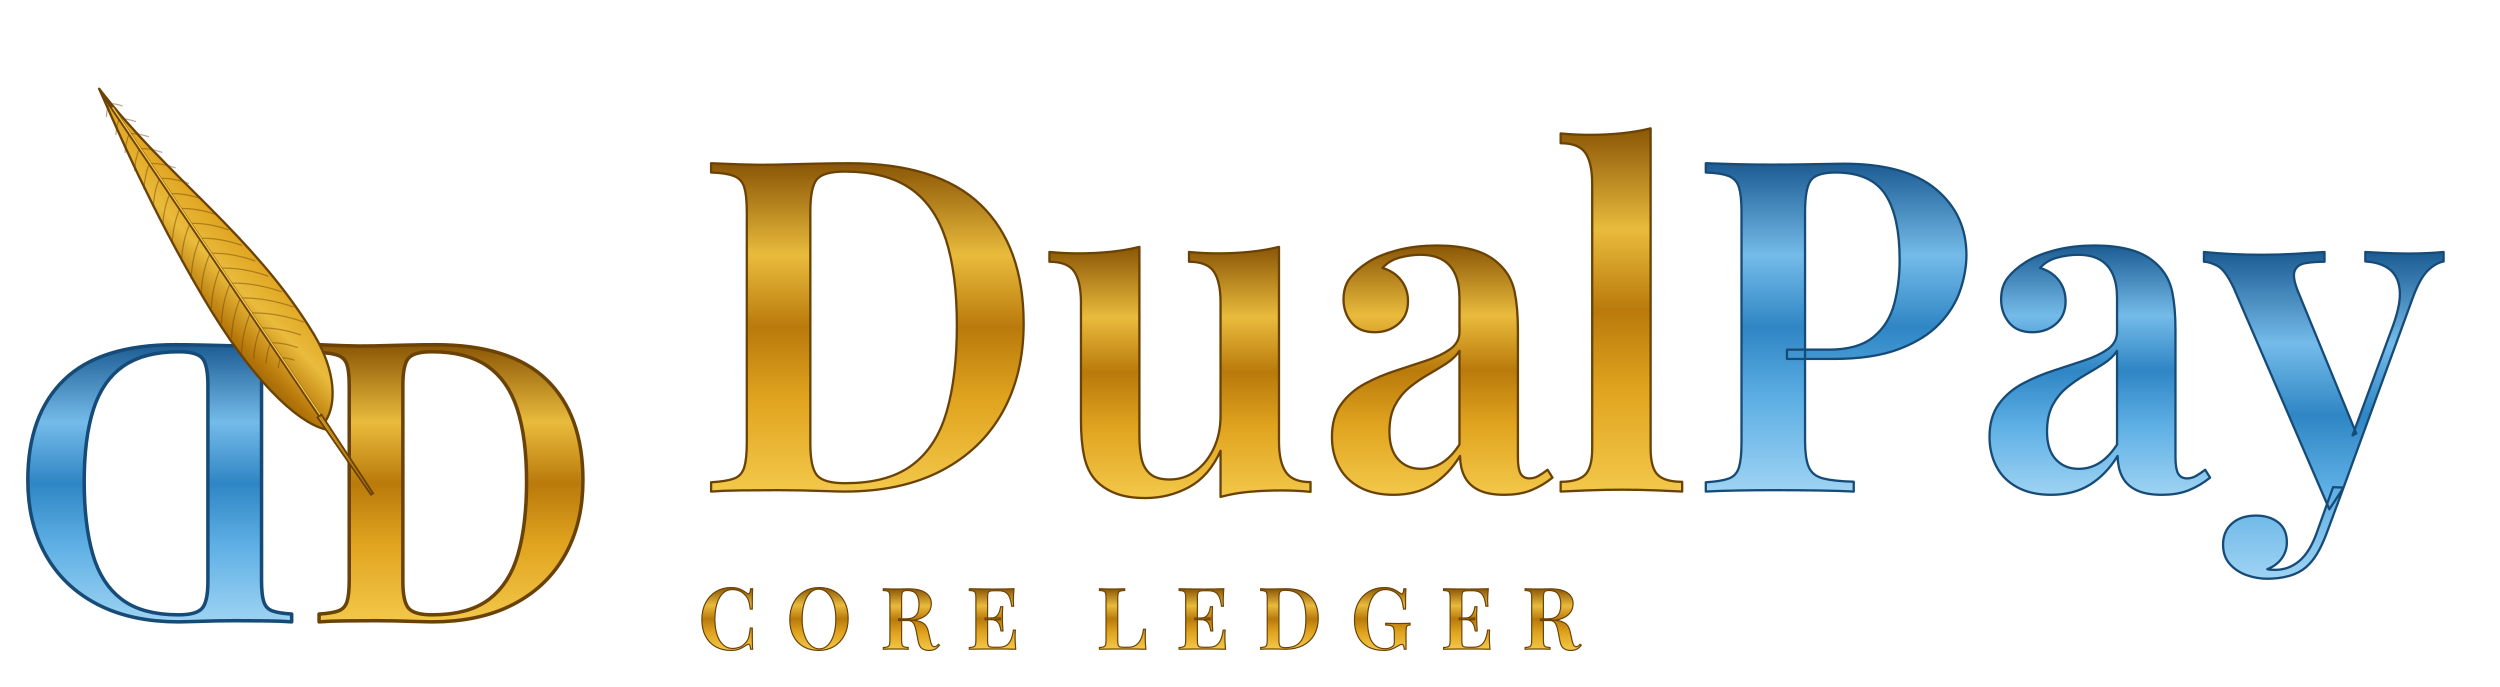
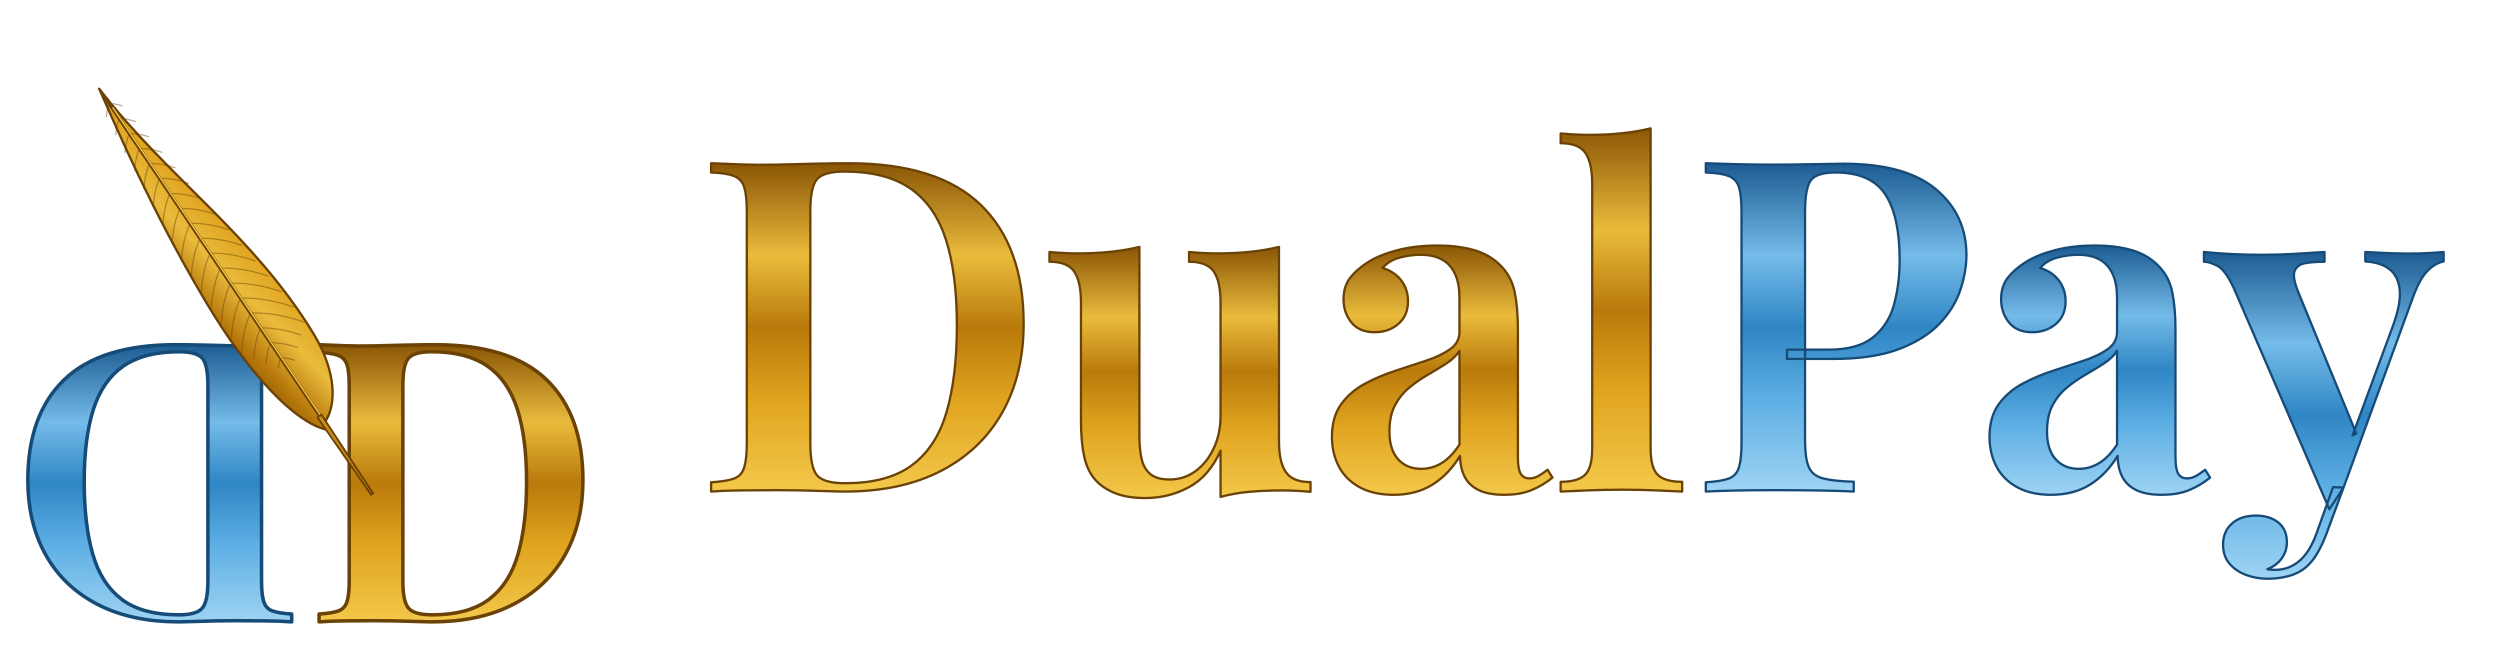
- <svg xmlns="http://www.w3.org/2000/svg" viewBox="0 0 5391 1480" role="img" aria-label="DualPay Core Ledger">
+ <svg xmlns="http://www.w3.org/2000/svg" viewBox="0 0 5391 1400" role="img" aria-label="DualPay">
  <defs>
    <linearGradient id="gold" x1="0" y1="0" x2="0" y2="1">
      <stop offset="0" stop-color="#F3C84A" />
      <stop offset="0.28" stop-color="#E0A41F" />
      <stop offset="0.5" stop-color="#B97A0B" />
      <stop offset="0.72" stop-color="#E9BB3C" />
      <stop offset="1" stop-color="#8A5606" />
    </linearGradient>
    <linearGradient id="blue" x1="0" y1="0" x2="0" y2="1">
      <stop offset="0" stop-color="#9ED3F3" />
      <stop offset="0.28" stop-color="#5DAFE4" />
      <stop offset="0.5" stop-color="#2F86C4" />
      <stop offset="0.72" stop-color="#74BBE9" />
      <stop offset="1" stop-color="#1C5C93" />
    </linearGradient>
    <linearGradient id="feather" x1="0" y1="0" x2="1" y2="1">
      <stop offset="0" stop-color="#F3C84A" />
      <stop offset="0.3" stop-color="#E0A41F" />
      <stop offset="0.55" stop-color="#E9BB3C" />
      <stop offset="0.8" stop-color="#B97A0B" />
      <stop offset="1" stop-color="#8A5606" />
    </linearGradient>
  </defs>
  <g transform="translate(60,191) scale(0.8441754)">
    <g transform="translate(709.0029,1362.276)">
      <g transform="translate(1.399658,0) scale(-1,-1)">
        <path d="M333.401 708Q524.802 708 617.602 618.5Q710.403 529 710.403 362Q710.403 253 664.902 171.5Q619.402 90 533.002 45.0Q446.602 0 324.401 0Q309.001 0 283.401 1.0Q257.801 2 230.301 2.5Q202.801 3 180.401 3Q139.401 3 100 2.5Q60.6 2 36.4 0V20Q69.2 22 85.7 28.0Q102.199 34 107.799 52.0Q113.399 70 113.399 106V602Q113.399 639 107.799 656.5Q102.199 674 85.5 680.5Q68.8 687 36.4 688V708Q60.6 707 100 705.5Q139.401 704 178.401 705Q214.201 706 259.201 707.0Q304.201 708 333.401 708ZM324.402 690Q278.402 690 264.402 673.0Q250.402 656 250.402 604V104Q250.402 52 264.902 35.0Q279.402 18 325.402 18Q418.001 18 470.401 57.5Q522.8 97 544.6 173.0Q566.4 249 566.4 358Q566.4 470 542.7 543.5Q519 617 466.101 653.5Q413.201 690 324.402 690Z" fill="url(#blue)" stroke="#164B78" stroke-width="9" stroke-linejoin="round" />
      </g>
      <g transform="translate(-1.399658,0) scale(1,-1)">
        <path d="M333.401 708Q524.802 708 617.602 618.5Q710.403 529 710.403 362Q710.403 253 664.902 171.5Q619.402 90 533.002 45.0Q446.602 0 324.401 0Q309.001 0 283.401 1.0Q257.801 2 230.301 2.5Q202.801 3 180.401 3Q139.401 3 100 2.5Q60.6 2 36.4 0V20Q69.2 22 85.7 28.0Q102.199 34 107.799 52.0Q113.399 70 113.399 106V602Q113.399 639 107.799 656.5Q102.199 674 85.5 680.5Q68.8 687 36.4 688V708Q60.6 707 100 705.5Q139.401 704 178.401 705Q214.201 706 259.201 707.0Q304.201 708 333.401 708ZM324.402 690Q278.402 690 264.402 673.0Q250.402 656 250.402 604V104Q250.402 52 264.902 35.0Q279.402 18 325.402 18Q418.001 18 470.401 57.5Q522.8 97 544.6 173.0Q566.4 249 566.4 358Q566.4 470 542.7 543.5Q519 617 466.101 653.5Q413.201 690 324.402 690Z" fill="url(#gold)" stroke="#6B4205" stroke-width="9" stroke-linejoin="round" />
      </g>
      <g transform="translate(10,-566) rotate(56)">
        <g fill="url(#feather)" stroke="#6B4205" stroke-width="6" stroke-linejoin="round">
          <path d="M-960,0 C-672,-18 -432,-118 -134,-104 C-19,-98 48,-50 67,-5 L86,6 C29,60 -134,92 -365,78 C-634,62 -845,20 -960,0 Z" />
        </g>
        <path d="M-914,0 Q-906,-13 -891,-24 M-914,0 Q-906,13 -891,24 M-868,0 Q-857,-16 -839,-30 M-868,0 Q-857,16 -839,30 M-822,0 Q-809,-20 -788,-36 M-822,0 Q-809,20 -788,36 M-776,0 Q-761,-23 -736,-42 M-776,0 Q-761,23 -736,42 M-730,0 Q-713,-26 -684,-48 M-730,0 Q-713,26 -684,48 M-684,0 Q-665,-30 -632,-54 M-684,0 Q-665,30 -632,54 M-637,0 Q-616,-33 -580,-60 M-637,0 Q-616,33 -580,60 M-591,0 Q-568,-36 -529,-66 M-591,0 Q-568,36 -529,66 M-545,0 Q-520,-40 -477,-72 M-545,0 Q-520,40 -477,72 M-499,0 Q-472,-43 -425,-78 M-499,0 Q-473,42 -427,76 M-453,0 Q-424,-46 -373,-84 M-453,0 Q-427,42 -381,76 M-407,0 Q-376,-50 -322,-90 M-407,0 Q-380,42 -335,76 M-361,0 Q-327,-53 -270,-96 M-361,0 Q-334,42 -289,76 M-315,0 Q-280,-55 -220,-100 M-315,0 Q-288,42 -243,76 M-269,0 Q-234,-55 -174,-100 M-269,0 Q-242,42 -197,76 M-223,0 Q-196,-41 -151,-75 M-223,0 Q-203,31 -169,57 M-177,0 Q-159,-28 -129,-50 M-177,0 Q-163,21 -141,38 M-131,0 Q-122,-14 -107,-25 M-131,0 Q-124,10 -113,19" fill="none" stroke="#6B4205" stroke-opacity=".45" stroke-width="3.2" stroke-linecap="round" />
        <path d="M-930,0 L192,0" stroke="#6B4205" stroke-width="9" stroke-linecap="round" fill="none" />
        <path d="M-900,-2 L192,-2" stroke="#F3C84A" stroke-width="3.5" stroke-linecap="round" fill="none" />
        <path d="M48,-5 L288,-2 L288,4 L48,7 Z" fill="url(#gold)" stroke="#6B4205" stroke-width="5" />
      </g>
    </g>
  </g>
  <g transform="translate(1497,1060)">
    <g fill="url(#gold)" stroke="#6B4205" stroke-width="5" stroke-linejoin="round">
      <path transform="translate(0,0) scale(1,-1)" d="M333.401 708Q524.802 708 617.602 618.5Q710.403 529 710.403 362Q710.403 253 664.902 171.5Q619.402 90 533.002 45.0Q446.602 0 324.401 0Q309.001 0 283.401 1.0Q257.801 2 230.301 2.5Q202.801 3 180.401 3Q139.401 3 100 2.5Q60.6 2 36.4 0V20Q69.2 22 85.7 28.0Q102.199 34 107.799 52.0Q113.399 70 113.399 106V602Q113.399 639 107.799 656.5Q102.199 674 85.5 680.5Q68.8 687 36.4 688V708Q60.6 707 100 705.5Q139.401 704 178.401 705Q214.201 706 259.201 707.0Q304.201 708 333.401 708ZM324.402 690Q278.402 690 264.402 673.0Q250.402 656 250.402 604V104Q250.402 52 264.902 35.0Q279.402 18 325.402 18Q418.001 18 470.401 57.5Q522.8 97 544.6 173.0Q566.4 249 566.4 358Q566.4 470 542.7 543.5Q519 617 466.101 653.5Q413.201 690 324.402 690Z" />
      <path transform="translate(752,0) scale(1,-1)" d="M509.002 527.6V108.4Q509.002 63.4 523.901 41.9Q538.801 20.4 577.001 20.4V-0.6Q546.001 2.4 515.001 2.4Q477.601 2.4 444.5 -0.6Q411.4 -3.6 382.999 -11.6V87.999Q358.399 33 314.9 9.5Q271.4 -14 221 -14Q181.599 -14 155.399 -3.4Q129.199 7.2 113.399 24.8Q95.999 44 88.999 75.2Q81.999 106.4 81.999 155V407.6Q81.999 452.6 67.599 474.1Q53.2 495.6 14 495.6V516.6Q46 513.6 76 513.6Q113.4 513.6 146.701 517.1Q180.001 520.6 208.002 527.6V120.199Q208.002 93.199 212.402 72Q216.802 50.8 230.802 38.4Q244.801 26 273.201 26Q304.2 26 328.9 44Q353.6 62 368.3 93.199Q382.999 124.399 382.999 163.398V407.6Q382.999 452.6 368.599 474.1Q354.2 495.6 315 495.6V516.6Q347 513.6 377 513.6Q414.4 513.6 447.701 517.1Q481.001 520.6 509.002 527.6Z" />
      <path transform="translate(1343,0) scale(1,-1)" d="M165 -7Q121.599 -7 91.599 9.5Q61.599 26 46.9 54.4Q32.2 82.8 32.2 117.8Q32.2 161 52.1 188.4Q72 215.8 103.399 232.6Q134.799 249.4 169.699 260.7Q204.599 272 235.999 282.5Q267.399 293 287.299 307.2Q307.199 321.4 307.199 344.4V417.201Q307.199 448.8 297.499 469.6Q287.8 490.4 269.2 500.5Q250.6 510.6 223 510.6Q201.6 510.6 178.7 504.6Q155.801 498.6 141.201 482.201Q166.601 474.6 181.401 455.6Q196.201 436.6 196.201 410.4Q196.201 379.4 175.401 361.499Q154.601 343.599 124.4 343.599Q91 343.599 74.1 364.699Q57.2 385.799 57.2 414.4Q57.2 442.4 71.2 460.6Q85.2 478.8 109.6 494.4Q135.4 510.8 174.1 520.7Q212.801 530.6 258.801 530.6Q303.001 530.6 337.201 521.1Q371.401 511.6 394.802 488.4Q418.802 465.2 426.001 431.3Q433.201 397.4 433.201 347.8V73.8Q433.201 48.8 439.101 38.6Q445.001 28.4 458.201 28.4Q468.001 28.4 477.001 33.4Q486.001 38.4 497.201 47L507.801 30Q486.401 12.8 462 2.9Q437.6 -7 404 -7Q369.4 -7 348.599 3.2Q327.799 13.4 318.299 32.1Q308.799 50.8 308.399 76.8Q283.799 36.6 248.7 14.8Q213.6 -7 165 -7ZM224.601 49.001Q248.801 49.001 269.3 61.801Q289.8 74.6 307.199 101.4V303.4Q297.199 288 278.8 276.1Q260.4 264.2 239.4 252.1Q218.401 240 199.501 224.7Q180.601 209.4 168.402 186.6Q156.202 163.8 156.202 129.401Q156.202 90.201 174.902 69.601Q193.601 49.001 224.601 49.001Z" />
      <path transform="translate(1848,0) scale(1,-1)" d="M214.402 783.2V92.954Q214.402 51 229.901 36.0Q245.401 21 282.401 21V0Q264.294 1 227.547 2.5Q190.801 4 153.001 4Q115.862 4 77.631 2.5Q39.4 1 20.4 0V21Q57.4 21 72.9 35.983Q88.399 50.965 88.399 92.916V663.252Q88.399 708.2 74.084 729.7Q59.768 751.2 20.4 751.2V772.2Q52.4 769.2 82.4 769.2Q119.8 769.2 153.101 772.7Q186.401 776.2 214.402 783.2Z" />
    </g>
    <g fill="url(#blue)" stroke="#164B78" stroke-width="5" stroke-linejoin="round">
      <path transform="translate(2145,0) scale(1,-1)" d="M36.4 708Q60.6 707 100 706.0Q139.401 705 178.401 705Q226.601 705 270.801 706.0Q315.001 707 333.401 707Q466.802 707 532.602 652.0Q598.403 597 598.403 510Q598.403 474 585.203 434.5Q572.002 395 539.902 361.5Q507.802 328 452.202 307.0Q396.602 286 311.401 286H211.401V306H301.401Q364.401 306 397.5 333.0Q430.6 360 442.5 404.0Q454.4 448 454.4 499Q454.4 594 423.3 641.0Q392.201 688 316.402 688Q275.202 688 262.802 671.0Q250.402 654 250.402 602V110Q250.402 72 258.302 53.2Q266.202 34.4 289.002 28.4Q311.802 22.4 355.402 21.2V0Q326.202 1.6 280.202 2.3Q234.201 3 184.801 3Q143.001 3 104.2 2.3Q65.4 1.6 36.4 0V20Q69.2 22 85.7 28.0Q102.199 34 107.799 52.0Q113.399 70 113.399 106V602Q113.399 639 107.799 656.5Q102.199 674 85.5 680.5Q68.8 687 36.4 688Z" />
      <path transform="translate(2761,0) scale(1,-1)" d="M165 -7Q121.599 -7 91.599 9.5Q61.599 26 46.9 54.4Q32.2 82.8 32.2 117.8Q32.2 161 52.1 188.4Q72 215.8 103.399 232.6Q134.799 249.4 169.699 260.7Q204.599 272 235.999 282.5Q267.399 293 287.299 307.2Q307.199 321.4 307.199 344.4V417.201Q307.199 448.8 297.499 469.6Q287.8 490.4 269.2 500.5Q250.6 510.6 223 510.6Q201.6 510.6 178.7 504.6Q155.801 498.6 141.201 482.201Q166.601 474.6 181.401 455.6Q196.201 436.6 196.201 410.4Q196.201 379.4 175.401 361.499Q154.601 343.599 124.4 343.599Q91 343.599 74.1 364.699Q57.2 385.799 57.2 414.4Q57.2 442.4 71.2 460.6Q85.2 478.8 109.6 494.4Q135.4 510.8 174.1 520.7Q212.801 530.6 258.801 530.6Q303.001 530.6 337.201 521.1Q371.401 511.6 394.802 488.4Q418.802 465.2 426.001 431.3Q433.201 397.4 433.201 347.8V73.8Q433.201 48.8 439.101 38.6Q445.001 28.4 458.201 28.4Q468.001 28.4 477.001 33.4Q486.001 38.4 497.201 47L507.801 30Q486.401 12.8 462 2.9Q437.6 -7 404 -7Q369.4 -7 348.599 3.2Q327.799 13.4 318.299 32.1Q308.799 50.8 308.399 76.8Q283.799 36.6 248.7 14.8Q213.6 -7 165 -7ZM224.601 49.001Q248.801 49.001 269.3 61.801Q289.8 74.6 307.199 101.4V303.4Q297.199 288 278.8 276.1Q260.4 264.2 239.4 252.1Q218.401 240 199.501 224.7Q180.601 209.4 168.402 186.6Q156.202 163.8 156.202 129.401Q156.202 90.201 174.902 69.601Q193.601 49.001 224.601 49.001Z" />
      <path transform="translate(3266,0) scale(1,-1)" d="M506.401 516.6V496.2Q487.401 492.2 470.801 475Q454.201 457.8 439.001 415.399L290.602 8.601L260.001 -38.202L53.599 439.6Q35.399 478.2 18.299 486.9Q1.2 495.6 -10.4 495.6V516.6Q18.8 513.6 50.401 512.1Q82.001 510.6 113.601 510.6Q151.002 510.6 185.302 512.6Q219.602 514.6 249.602 516.6V495.6Q227.402 495.6 209.302 492.7Q191.202 489.8 185.402 476.3Q179.602 462.801 193.002 430.001L318.002 125.401L310.002 121.001L397.6 358.597Q414.6 405.598 411.7 434.899Q408.8 464.199 390 479.2Q371.2 494.2 337.6 496.2V516.6Q354 515.6 369.8 514.9Q385.6 514.2 400.901 513.7Q416.201 513.2 430.001 513.2Q451.001 513.2 471.701 514.2Q492.401 515.2 506.401 516.6ZM290.602 8.601 253.401 -92Q243.801 -117 233.301 -134.4Q222.801 -151.8 210.001 -162.8Q195.201 -175.8 173.401 -181.9Q151.601 -188 126.001 -188Q103.401 -188 81.5 -180.2Q59.6 -172.4 45.2 -156.1Q30.799 -139.8 30.799 -114.399Q30.799 -85.999 50 -68.899Q69.2 -51.799 101.8 -51.799Q130.801 -51.799 149.601 -66.399Q168.401 -80.999 168.401 -109.599Q168.401 -128.599 157.401 -144Q146.401 -159.4 126.2 -167.4Q130.601 -168.4 135.501 -168.6Q140.401 -168.8 143.401 -168.8Q172.401 -168.8 195.001 -149.9Q217.601 -131 232.401 -90L268.001 9.4Z" />
    </g>
  </g>
-   <g transform="translate(1505,1400) scale(0.1841321)" fill="url(#gold)" stroke="#6B4205" stroke-width="14">
-     <path transform="translate(0,0) scale(1,-1)" d="M388.201 722Q454.201 722 496.701 702.5Q539.201 683 572.201 657Q592.201 642 602.701 653.5Q613.201 665 617.201 708H640.201Q638.201 669.8 637.201 615Q636.201 560.2 636.201 470H613.201Q607.401 515 600.201 545.3Q593.001 575.6 580.701 598Q568.401 620.401 546.4 640.001Q519.4 670.2 481.801 684.5Q444.201 698.8 403.002 698.8Q350.802 698.8 312.302 671.5Q273.802 644.199 248.502 596.399Q223.202 548.599 210.703 485.799Q198.203 422.999 198.203 352Q198.203 279.201 211.603 216.701Q225.002 154.201 251.502 107.601Q278.002 61.001 317.702 34.9Q357.402 8.8 409.002 8.8Q446.001 8.8 484.801 23Q523.6 37.2 548.8 66.399Q582.001 96.199 594.101 137.4Q606.201 178.6 613.201 248H636.201Q636.201 154.2 637.201 96.7Q638.201 39.2 640.201 0H617.201Q613.201 43 603.701 54.0Q594.201 65 572.201 51Q535.201 25 493.701 5.5Q452.201 -14 387.201 -14Q285.001 -14 208.1 29.0Q131.2 72 88.7 153.0Q46.2 234 46.2 348Q46.2 460 90.2 544.0Q134.2 628 211.1 675.0Q288.001 722 388.201 722Z" />
-     <path transform="translate(1030,0) scale(1,-1)" d="M388.223 722Q490.399 722 567.301 679.0Q644.202 636 686.702 555.5Q729.203 475 729.203 360Q729.203 248 685.643 164.0Q642.083 80 564.644 33.0Q487.205 -14 387.179 -14Q285.003 -14 208.101 29.0Q131.2 72 88.7 153.0Q46.2 234 46.2 348Q46.2 460 90.297 544.0Q134.394 628 211.296 675.0Q288.197 722 388.223 722ZM384.059 704Q325.201 704 281.602 659.0Q238.002 614 214.102 535.0Q190.202 456 190.202 352Q190.202 246 217.015 167.5Q243.827 89 289.726 46.5Q335.625 4 391.068 4Q450.146 4 493.773 49.0Q537.4 94 561.3 173.5Q585.2 253 585.2 356Q585.2 463 558.297 541.0Q531.395 619 485.798 661.5Q440.201 704 384.059 704Z" />
-     <path transform="translate(2135,0) scale(1,-1)" d="M36.4 708Q60.6 707 100 706.0Q139.401 705 178.401 705Q226.601 705 270.801 706.0Q315.001 707 333.401 707Q422.802 707 481.502 685.6Q540.202 664.2 569.302 625.1Q598.403 586 598.403 533Q598.403 500.2 585.203 465.8Q572.002 431.4 539.902 402Q507.802 372.6 452.202 354.3Q396.602 336 311.401 336H215.401V356H301.401Q364.401 356 397.5 378.5Q430.6 401 442.5 438.5Q454.4 476 454.4 522Q454.4 601 423.3 644.5Q392.201 688 316.402 688Q275.202 688 262.802 671.0Q250.402 654 250.402 602V106Q250.402 70 256.202 52.0Q262.002 34 278.502 28.0Q295.002 22 327.402 20V0Q302.002 2 263.101 2.5Q224.201 3 184.401 3Q139.401 3 100 2.5Q60.6 2 36.4 0V20Q69.2 22 85.7 28.0Q102.199 34 107.799 52.0Q113.399 70 113.399 106V602Q113.399 639 107.799 656.5Q102.199 674 85.5 680.5Q68.8 687 36.4 688ZM215.401 353Q262.2 351.4 293.6 348.7Q325 346 347.501 343.8Q370.001 341.6 388.401 339.4Q471.402 330.8 510.502 300.3Q549.603 269.8 562.803 207.8L586.203 105Q595.403 63.8 605.703 46.5Q616.003 29.2 636.003 29.8Q650.203 30.4 659.902 37.6Q669.602 44.8 680.202 57.8L694.402 46Q669.402 15 641.302 0.5Q613.201 -14 570.201 -14Q522 -14 489.2 8.6Q456.4 31.2 444.4 94L425.2 194Q417.4 236.2 406.9 267.9Q396.4 299.6 378.1 317.8Q359.801 336 325.401 336H217.401Z" />
-     <path transform="translate(3142,0) scale(1,-1)" d="M559.401 708Q555.401 667 553.901 628.599Q552.401 590.199 552.401 569.999Q552.401 550.837 553.401 533.273Q554.401 515.708 555.401 503.999H532.401Q524.001 572.599 506.201 612.299Q488.4 652 457.5 668.5Q426.6 685 378.4 685H323.402Q292.753 685 276.977 679.9Q261.202 674.8 255.802 659.05Q250.402 643.3 250.402 610V98Q250.402 65.6 255.802 49.4Q261.202 33.2 276.977 28.1Q292.753 23 323.402 23H380.401Q431.4 23 465.5 41.8Q499.6 60.6 520.701 104.501Q541.801 148.401 552.401 224.001H575.401Q572.401 193.401 572.401 144.001Q572.401 122.636 573.701 82.718Q575.001 42.8 579.401 0Q528.401 2 464.401 2.5Q400.401 3 350.401 3Q326.558 3 289.166 3.0Q251.775 3 208.423 2.5Q165.071 2 120.636 1.5Q76.2 1 36.4 0V20Q69.2 22 85.657 28.0Q102.114 34 107.757 52.0Q113.399 70 113.399 106V602Q113.399 639 107.706 656.5Q102.012 674 85.406 680.5Q68.8 687 36.4 688V708Q76.385 707 120.692 706.5Q165 706 208.369 705.5Q251.737 705 289.143 705.0Q326.548 705 350.401 705Q396.401 705 454.901 705.5Q513.401 706 559.401 708ZM398.202 366Q398.202 366 398.202 356.0Q398.202 346 398.202 346H220.402Q220.402 346 220.402 356.0Q220.402 366 220.402 366ZM427.202 498Q423.202 441 423.702 411.0Q424.202 381 424.202 356Q424.202 331 425.202 301.0Q426.202 271 430.202 214H407.202Q402.402 248 391.701 278.3Q381.001 308.6 358.301 327.3Q335.601 346 294.001 346V366Q325.001 366 344.701 378.9Q364.401 391.8 376.201 412.4Q388.001 433 394.402 455.7Q400.802 478.4 404.202 498Z" />
-     <path transform="translate(4097,0) scale(1,-1)" d="" />
-     <path transform="translate(4666,0) scale(1,-1)" d="M331.402 708V688Q297.402 687 279.902 680.5Q262.402 674 256.402 656.5Q250.402 639 250.402 602V98Q250.402 65.6 255.602 49.4Q260.802 33.2 275.702 28.1Q290.602 23 319.401 23H376.4Q415 23 444.7 37Q474.4 51 496.3 77.901Q518.2 104.801 532.001 144.201Q545.801 183.602 552.401 234.001H575.401Q572.401 201.001 572.401 148.001Q572.401 126.201 573.701 85.101Q575.001 44 579.401 0Q528.401 2 464.401 2.5Q400.401 3 350.401 3Q326.401 3 289.101 3.0Q251.801 3 208.4 2.5Q165 2 120.6 1.5Q76.2 1 36.4 0V20Q69.2 22 85.7 28.0Q102.199 34 107.799 52.0Q113.399 70 113.399 106V602Q113.399 639 107.799 656.5Q102.199 674 85.5 680.5Q68.8 687 36.4 688V708Q60.6 707 100 706.0Q139.401 705 184.401 705Q225.401 705 265.302 706.0Q305.202 707 331.402 708Z" />
-     <path transform="translate(5599,0) scale(1,-1)" d="M559.401 708Q555.401 667 553.901 628.599Q552.401 590.199 552.401 569.999Q552.401 550.837 553.401 533.273Q554.401 515.708 555.401 503.999H532.401Q524.001 572.599 506.201 612.299Q488.4 652 457.5 668.5Q426.6 685 378.4 685H323.402Q292.753 685 276.977 679.9Q261.202 674.8 255.802 659.05Q250.402 643.3 250.402 610V98Q250.402 65.6 255.802 49.4Q261.202 33.2 276.977 28.1Q292.753 23 323.402 23H380.401Q431.4 23 465.5 41.8Q499.6 60.6 520.701 104.501Q541.801 148.401 552.401 224.001H575.401Q572.401 193.401 572.401 144.001Q572.401 122.636 573.701 82.718Q575.001 42.8 579.401 0Q528.401 2 464.401 2.5Q400.401 3 350.401 3Q326.558 3 289.166 3.0Q251.775 3 208.423 2.5Q165.071 2 120.636 1.5Q76.2 1 36.4 0V20Q69.2 22 85.657 28.0Q102.114 34 107.757 52.0Q113.399 70 113.399 106V602Q113.399 639 107.706 656.5Q102.012 674 85.406 680.5Q68.8 687 36.4 688V708Q76.385 707 120.692 706.5Q165 706 208.369 705.5Q251.737 705 289.143 705.0Q326.548 705 350.401 705Q396.401 705 454.901 705.5Q513.401 706 559.401 708ZM398.202 366Q398.202 366 398.202 356.0Q398.202 346 398.202 346H220.402Q220.402 346 220.402 356.0Q220.402 366 220.402 366ZM427.202 498Q423.202 441 423.702 411.0Q424.202 381 424.202 356Q424.202 331 425.202 301.0Q426.202 271 430.202 214H407.202Q402.402 248 391.701 278.3Q381.001 308.6 358.301 327.3Q335.601 346 294.001 346V366Q325.001 366 344.701 378.9Q364.401 391.8 376.201 412.4Q388.001 433 394.402 455.7Q400.802 478.4 404.202 498Z" />
-     <path transform="translate(6554,0) scale(1,-1)" d="M333.401 708Q524.802 708 617.602 618.5Q710.403 529 710.403 362Q710.403 253 664.902 171.5Q619.402 90 533.002 45.0Q446.602 0 324.401 0Q309.001 0 283.401 1.0Q257.801 2 230.301 2.5Q202.801 3 180.401 3Q139.401 3 100 2.5Q60.6 2 36.4 0V20Q69.2 22 85.7 28.0Q102.199 34 107.799 52.0Q113.399 70 113.399 106V602Q113.399 639 107.799 656.5Q102.199 674 85.5 680.5Q68.8 687 36.4 688V708Q60.6 707 100 705.5Q139.401 704 178.401 705Q214.201 706 259.201 707.0Q304.201 708 333.401 708ZM324.402 690Q278.402 690 264.402 673.0Q250.402 656 250.402 604V104Q250.402 52 264.902 35.0Q279.402 18 325.402 18Q418.001 18 470.401 57.5Q522.8 97 544.6 173.0Q566.4 249 566.4 358Q566.4 470 542.7 543.5Q519 617 466.101 653.5Q413.201 690 324.402 690Z" />
-     <path transform="translate(7642,0) scale(1,-1)" d="M395.201 722Q462.201 722 504.201 702.7Q546.202 683.4 580.802 657Q593.001 647.4 600.802 647.4Q619.802 647.4 625.802 708H648.802Q646.802 669.8 645.802 615Q644.802 560.2 644.802 470H621.802Q614.802 524 601.801 566.8Q588.801 609.601 555 640.001Q529.201 667.8 489.801 683.3Q450.402 698.8 410.002 698.8Q356.802 698.8 317.302 671.5Q277.802 644.199 251.402 596.399Q225.002 548.599 211.903 486.099Q198.803 423.599 198.803 352.6Q198.803 172.6 251.202 89.3Q303.602 6 406.001 6Q434 6 454.7 13.5Q475.4 21 488 29.4Q503.799 40.399 508.799 52.099Q513.799 63.799 513.799 82.399V180Q513.799 224.2 505.999 245.8Q498.199 267.4 476.499 275.2Q454.799 283 412.799 284V304Q432.799 303 460.4 302.5Q488 302 518.3 301.5Q548.6 301 573.801 301Q612.801 301 644.901 302.0Q677.002 303 697.802 304V284Q677.802 283 667.602 277.0Q657.402 271 654.102 253.0Q650.802 235 650.802 198V0H630.802Q629.802 17 623.102 37.0Q616.402 57 602.202 57Q595.402 57 586.002 53.6Q576.601 50.2 555.201 37.6Q519.801 15 480.201 0.5Q440.601 -14 394.001 -14Q282.2 -14 204.5 28.7Q126.8 71.4 86.8 151.8Q46.8 232.2 46.8 344.4Q46.8 459.4 91.8 544.0Q136.8 628.6 215.3 675.3Q293.801 722 395.201 722Z" />
-     <path transform="translate(8696,0) scale(1,-1)" d="M559.401 708Q555.401 667 553.901 628.599Q552.401 590.199 552.401 569.999Q552.401 550.837 553.401 533.273Q554.401 515.708 555.401 503.999H532.401Q524.001 572.599 506.201 612.299Q488.4 652 457.5 668.5Q426.6 685 378.4 685H323.402Q292.753 685 276.977 679.9Q261.202 674.8 255.802 659.05Q250.402 643.3 250.402 610V98Q250.402 65.6 255.802 49.4Q261.202 33.2 276.977 28.1Q292.753 23 323.402 23H380.401Q431.4 23 465.5 41.8Q499.6 60.6 520.701 104.501Q541.801 148.401 552.401 224.001H575.401Q572.401 193.401 572.401 144.001Q572.401 122.636 573.701 82.718Q575.001 42.8 579.401 0Q528.401 2 464.401 2.5Q400.401 3 350.401 3Q326.558 3 289.166 3.0Q251.775 3 208.423 2.5Q165.071 2 120.636 1.5Q76.2 1 36.4 0V20Q69.2 22 85.657 28.0Q102.114 34 107.757 52.0Q113.399 70 113.399 106V602Q113.399 639 107.706 656.5Q102.012 674 85.406 680.5Q68.8 687 36.4 688V708Q76.385 707 120.692 706.5Q165 706 208.369 705.5Q251.737 705 289.143 705.0Q326.548 705 350.401 705Q396.401 705 454.901 705.5Q513.401 706 559.401 708ZM398.202 366Q398.202 366 398.202 356.0Q398.202 346 398.202 346H220.402Q220.402 346 220.402 356.0Q220.402 366 220.402 366ZM427.202 498Q423.202 441 423.702 411.0Q424.202 381 424.202 356Q424.202 331 425.202 301.0Q426.202 271 430.202 214H407.202Q402.402 248 391.701 278.3Q381.001 308.6 358.301 327.3Q335.601 346 294.001 346V366Q325.001 366 344.701 378.9Q364.401 391.8 376.201 412.4Q388.001 433 394.402 455.7Q400.802 478.4 404.202 498Z" />
-     <path transform="translate(9651,0) scale(1,-1)" d="M36.4 708Q60.6 707 100 706.0Q139.401 705 178.401 705Q226.601 705 270.801 706.0Q315.001 707 333.401 707Q422.802 707 481.502 685.6Q540.202 664.2 569.302 625.1Q598.403 586 598.403 533Q598.403 500.2 585.203 465.8Q572.002 431.4 539.902 402Q507.802 372.6 452.202 354.3Q396.602 336 311.401 336H215.401V356H301.401Q364.401 356 397.5 378.5Q430.6 401 442.5 438.5Q454.4 476 454.4 522Q454.4 601 423.3 644.5Q392.201 688 316.402 688Q275.202 688 262.802 671.0Q250.402 654 250.402 602V106Q250.402 70 256.202 52.0Q262.002 34 278.502 28.0Q295.002 22 327.402 20V0Q302.002 2 263.101 2.5Q224.201 3 184.401 3Q139.401 3 100 2.5Q60.6 2 36.4 0V20Q69.2 22 85.7 28.0Q102.199 34 107.799 52.0Q113.399 70 113.399 106V602Q113.399 639 107.799 656.5Q102.199 674 85.5 680.5Q68.8 687 36.4 688ZM215.401 353Q262.2 351.4 293.6 348.7Q325 346 347.501 343.8Q370.001 341.6 388.401 339.4Q471.402 330.8 510.502 300.3Q549.603 269.8 562.803 207.8L586.203 105Q595.403 63.8 605.703 46.5Q616.003 29.2 636.003 29.8Q650.203 30.4 659.902 37.6Q669.602 44.8 680.202 57.8L694.402 46Q669.402 15 641.302 0.5Q613.201 -14 570.201 -14Q522 -14 489.2 8.6Q456.4 31.2 444.4 94L425.2 194Q417.4 236.2 406.9 267.9Q396.4 299.6 378.1 317.8Q359.801 336 325.401 336H217.401Z" />
-   </g>
</svg>
